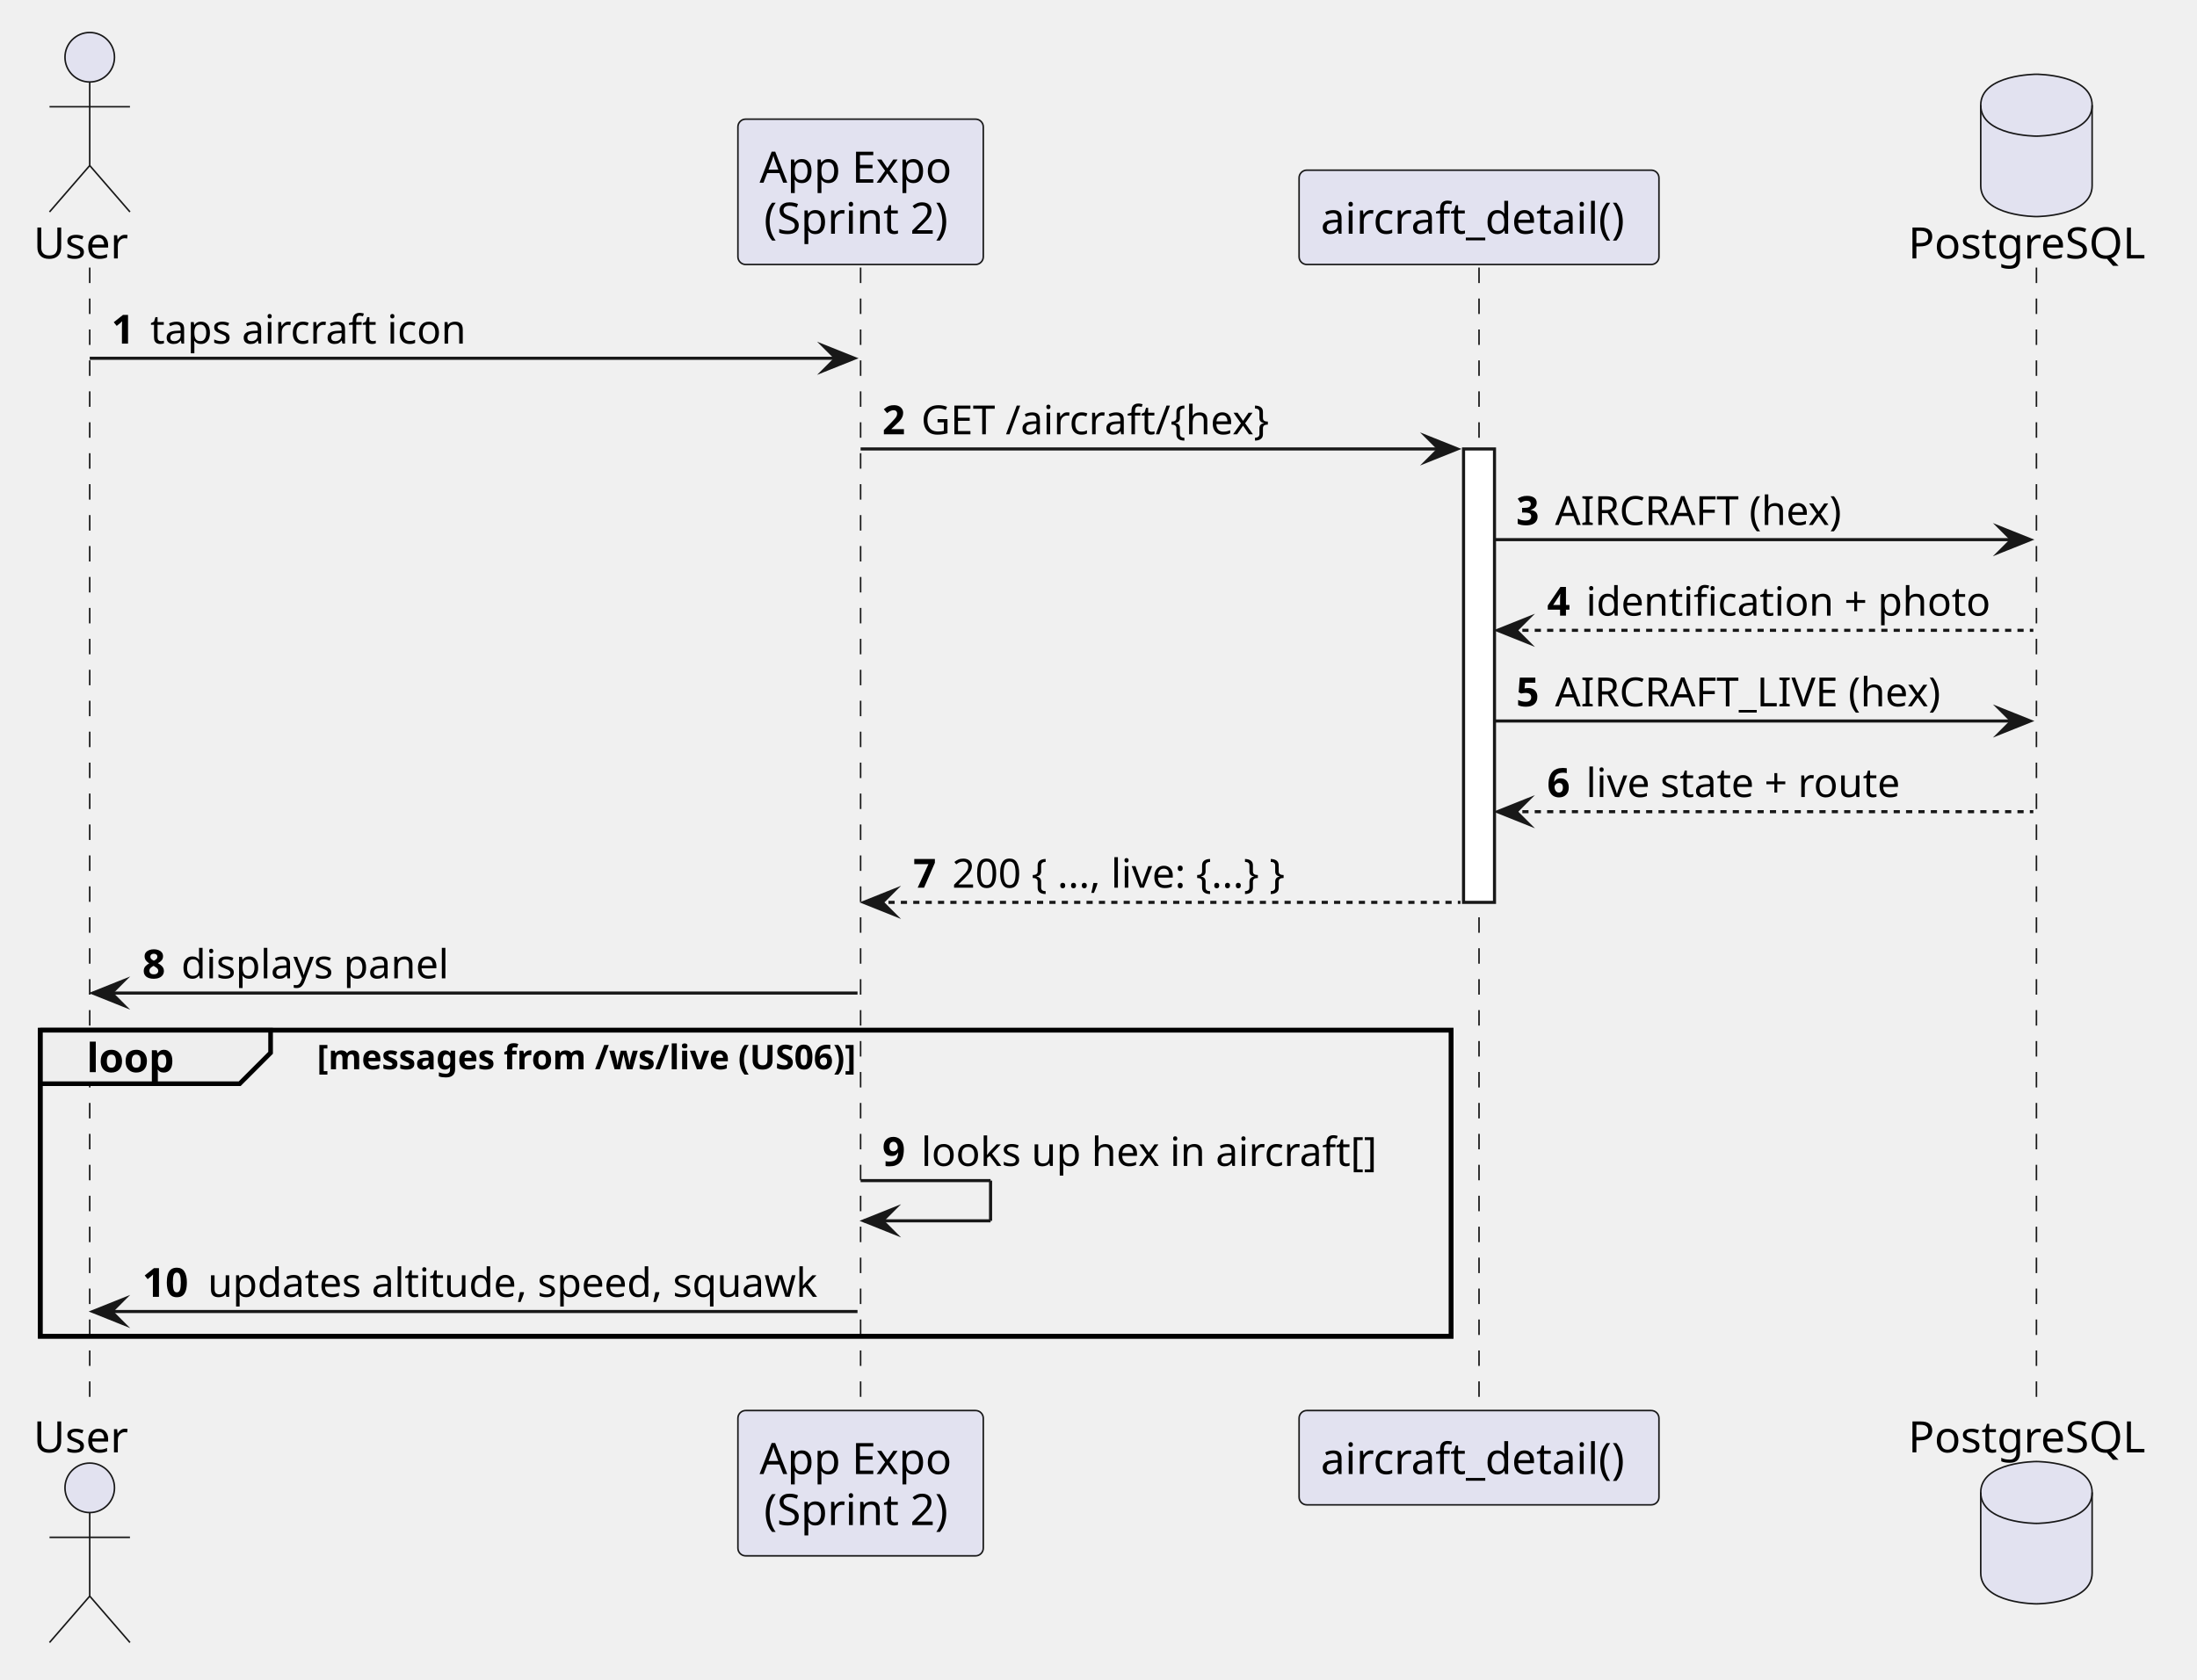
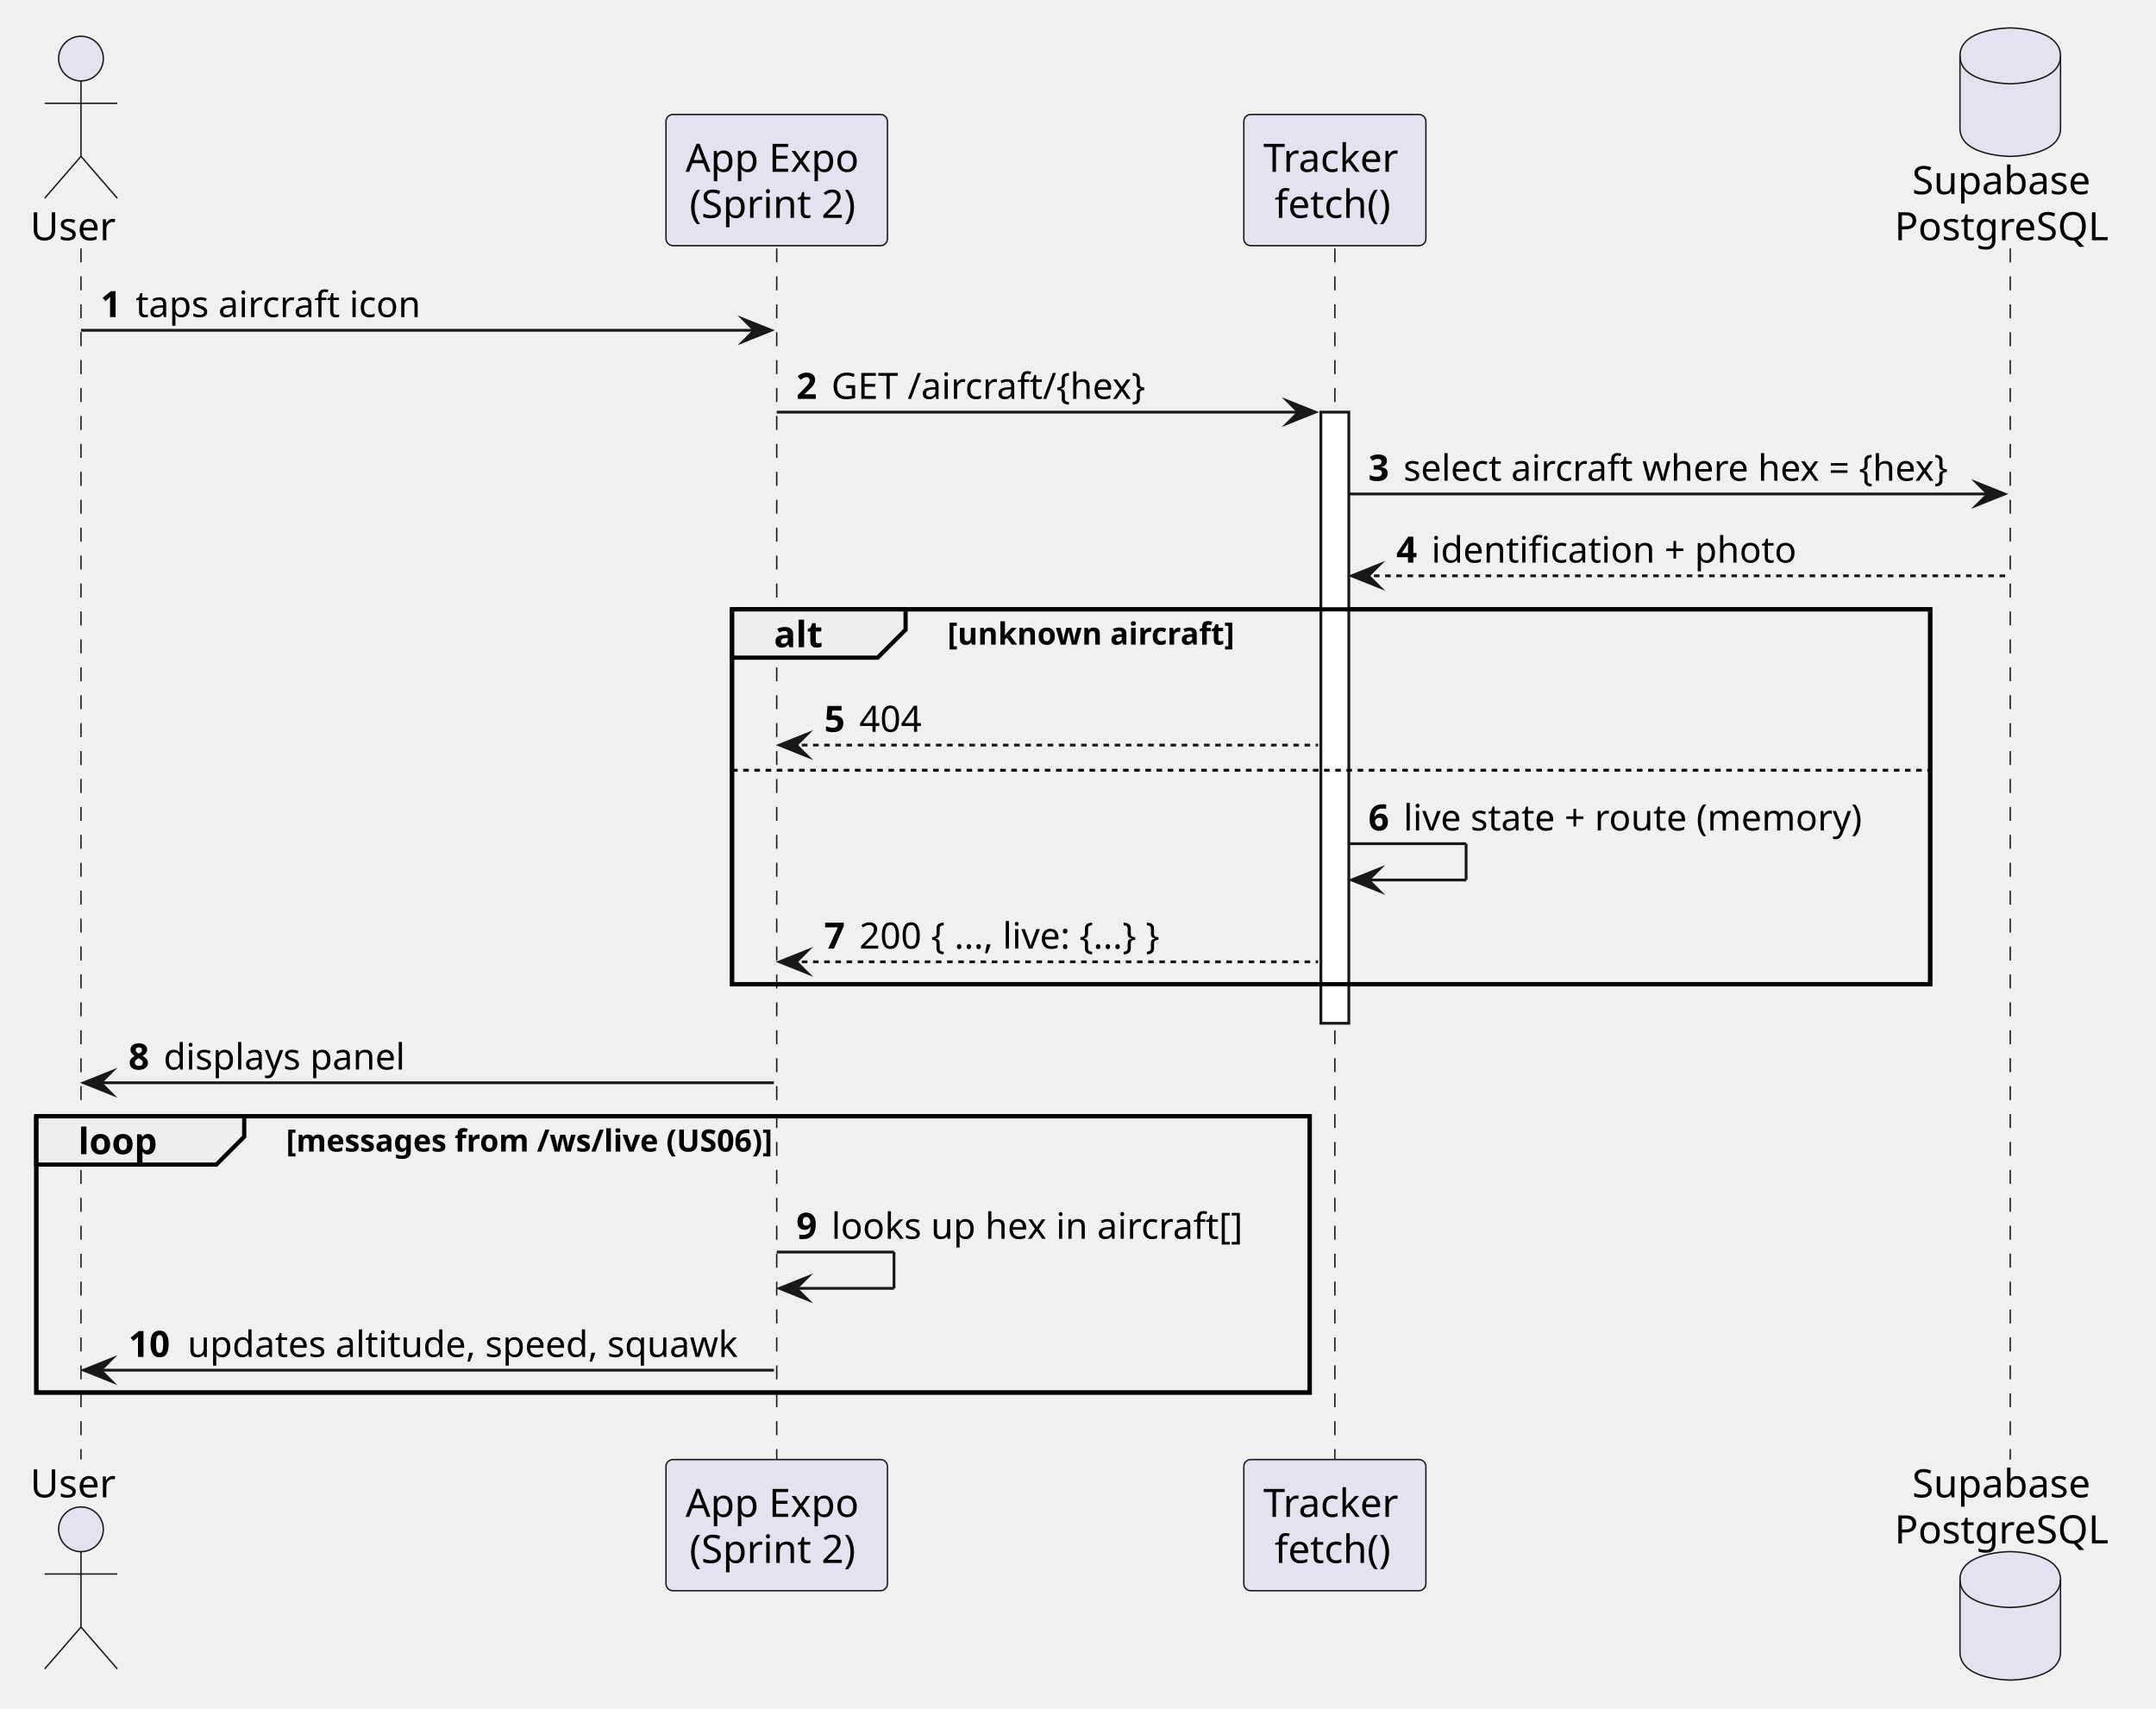
- <svg xmlns="http://www.w3.org/2000/svg" version="1.1" data-diagram-type="SEQUENCE" style="width:710px;height:543px;background:#FFFFFF;" width="710px" height="543px" viewBox="0 0 710 543" zoomAndPan="magnify" preserveAspectRatio="none" contentStyleType="text/css">
+ <svg xmlns="http://www.w3.org/2000/svg" version="1.1" data-diagram-type="SEQUENCE" style="width:772px;height:612px;background:#FFFFFF;" width="772px" height="612px" viewBox="0 0 772 612" zoomAndPan="magnify" preserveAspectRatio="none" contentStyleType="text/css">
  <defs />
  <g font-family="sans-serif" lengthAdjust="spacing">
-     <rect x="13" y="332.973" width="455.973" height="98.932" fill="none" style="stroke:#000;stroke-width:1.5;" />
+     <rect x="262.121" y="218.219" width="429.021" height="134.242" fill="none" style="stroke:#000;stroke-width:1.5;" />
+     <rect x="13" y="399.771" width="455.973" height="98.932" fill="none" style="stroke:#000;stroke-width:1.5;" />
    <g class="participant-lifeline" data-qualified-name="U" data-entity-uid="part1" id="part1-lifeline" data-source-line="2">
      <g>
-         <rect x="25.5" y="86.488" width="8" height="369.416" fill="#000" fill-opacity="0" />
-         <line x1="29" y1="86.488" x2="29" y2="455.904" style="stroke:#181818;stroke-width:0.5;stroke-dasharray:5,5;" />
+         <rect x="25.5" y="88.977" width="8" height="433.727" fill="#000" fill-opacity="0" />
+         <line x1="29" y1="88.977" x2="29" y2="522.703" style="stroke:#181818;stroke-width:0.5;stroke-dasharray:5,5;" />
      </g>
    </g>
    <g class="participant-lifeline" data-qualified-name="App" data-entity-uid="part2" id="part2-lifeline" data-source-line="3">
      <g>
-         <rect x="274.621" y="86.488" width="8" height="369.416" fill="#000" fill-opacity="0" />
-         <line x1="278.121" y1="86.488" x2="278.121" y2="455.904" style="stroke:#181818;stroke-width:0.5;stroke-dasharray:5,5;" />
+         <rect x="274.621" y="88.977" width="8" height="433.727" fill="#000" fill-opacity="0" />
+         <line x1="278.121" y1="88.977" x2="278.121" y2="522.703" style="stroke:#181818;stroke-width:0.5;stroke-dasharray:5,5;" />
      </g>
    </g>
    <g class="participant-lifeline" data-qualified-name="API" data-entity-uid="part3" id="part3-lifeline" data-source-line="4">
      <g>
-         <rect x="474.473" y="86.488" width="8" height="369.416" fill="#000" fill-opacity="0" />
-         <line x1="477.973" y1="86.488" x2="477.973" y2="455.904" style="stroke:#181818;stroke-width:0.5;stroke-dasharray:5,5;" />
+         <rect x="474.473" y="88.977" width="8" height="433.727" fill="#000" fill-opacity="0" />
+         <line x1="477.973" y1="88.977" x2="477.973" y2="522.703" style="stroke:#181818;stroke-width:0.5;stroke-dasharray:5,5;" />
      </g>
    </g>
    <g>
-       <rect x="472.973" y="145.109" width="10" height="146.553" fill="#FFF" style="stroke:#181818;stroke-width:1;" />
+       <rect x="472.973" y="147.598" width="10" height="218.863" fill="#FFF" style="stroke:#181818;stroke-width:1;" />
    </g>
    <g class="participant-lifeline" data-qualified-name="DB" data-entity-uid="part4" id="part4-lifeline" data-source-line="5">
      <g>
-         <rect x="654.611" y="86.488" width="8" height="369.416" fill="#000" fill-opacity="0" />
-         <line x1="658.111" y1="86.488" x2="658.111" y2="455.904" style="stroke:#181818;stroke-width:0.5;stroke-dasharray:5,5;" />
+         <rect x="716.306" y="88.977" width="8" height="433.727" fill="#000" fill-opacity="0" />
+         <line x1="719.806" y1="88.977" x2="719.806" y2="522.703" style="stroke:#181818;stroke-width:0.5;stroke-dasharray:5,5;" />
      </g>
    </g>
    <g class="participant participant-head" data-qualified-name="U" data-entity-uid="part1" id="part1-head" data-source-line="2">
-       <text x="10.817" y="83.535" fill="#000" font-size="14" textLength="30.365">User</text>
-       <ellipse cx="29" cy="18.5" rx="8" ry="8" fill="#E2E2F0" style="stroke:#181818;stroke-width:0.5;" />
-       <path d="M29,26.5 L29,53.5 M16,34.5 L42,34.5 M29,53.5 L16,68.5 M29,53.5 L42,68.5" style="stroke:#181818;stroke-width:0.5;" fill="none" />
+       <text x="10.817" y="86.023" fill="#000" font-size="14" textLength="30.365">User</text>
+       <ellipse cx="29" cy="20.988" rx="8" ry="8" fill="#E2E2F0" style="stroke:#181818;stroke-width:0.5;" />
+       <path d="M29,28.988 L29,55.988 M16,36.988 L42,36.988 M29,55.988 L16,70.988 M29,55.988 L42,70.988" style="stroke:#181818;stroke-width:0.5;" fill="none" />
    </g>
    <g class="participant participant-head" data-qualified-name="App" data-entity-uid="part2" id="part2-head" data-source-line="3">
-       <rect x="238.472" y="38.512" width="79.297" height="46.977" fill="#E2E2F0" style="stroke:#181818;stroke-width:0.5;" rx="2.5" ry="2.5" />
-       <text x="245.472" y="59.047" fill="#000" font-size="14" textLength="65.297">App Expo</text>
-       <text x="246.901" y="75.535" fill="#000" font-size="14" textLength="62.439">(Sprint 2)</text>
+       <rect x="238.472" y="41" width="79.297" height="46.977" fill="#E2E2F0" style="stroke:#181818;stroke-width:0.5;" rx="2.5" ry="2.5" />
+       <text x="245.472" y="61.535" fill="#000" font-size="14" textLength="65.297">App Expo</text>
+       <text x="246.901" y="78.023" fill="#000" font-size="14" textLength="62.439">(Sprint 2)</text>
    </g>
    <g class="participant participant-head" data-qualified-name="API" data-entity-uid="part3" id="part3-head" data-source-line="4">
-       <rect x="419.823" y="55" width="116.3" height="30.488" fill="#E2E2F0" style="stroke:#181818;stroke-width:0.5;" rx="2.5" ry="2.5" />
-       <text x="426.823" y="75.535" fill="#000" font-size="14" textLength="102.3">aircraft_detail()</text>
+       <rect x="445.375" y="41" width="65.194" height="46.977" fill="#E2E2F0" style="stroke:#181818;stroke-width:0.5;" rx="2.5" ry="2.5" />
+       <text x="452.375" y="61.535" fill="#000" font-size="14" textLength="51.194">Tracker</text>
+       <text x="456.398" y="78.023" fill="#000" font-size="14" textLength="43.148">fetch()</text>
    </g>
    <g class="participant participant-head" data-qualified-name="DB" data-entity-uid="part4" id="part4-head" data-source-line="5">
-       <text x="616.687" y="83.535" fill="#000" font-size="14" textLength="76.85">PostgreSQL</text>
-       <path d="M640.111,34 C640.111,24 658.111,24 658.111,24 C658.111,24 676.111,24 676.111,34 L676.111,60 C676.111,70 658.111,70 658.111,70 C658.111,70 640.111,70 640.111,60 L640.111,34" style="stroke:#181818;stroke-width:0.5;" fill="#E2E2F0" />
-       <path d="M640.111,34 C640.111,44 658.111,44 658.111,44 C658.111,44 676.111,44 676.111,34" style="stroke:#181818;stroke-width:0.5;" fill="none" />
+       <text x="684.681" y="69.535" fill="#000" font-size="14" textLength="64.251">Supabase</text>
+       <text x="678.381" y="86.023" fill="#000" font-size="14" textLength="76.85">PostgreSQL</text>
+       <path d="M701.806,20 C701.806,10 719.806,10 719.806,10 C719.806,10 737.806,10 737.806,20 L737.806,46 C737.806,56 719.806,56 719.806,56 C719.806,56 701.806,56 701.806,46 L701.806,20" style="stroke:#181818;stroke-width:0.5;" fill="#E2E2F0" />
+       <path d="M701.806,20 C701.806,30 719.806,30 719.806,30 C719.806,30 737.806,30 737.806,20" style="stroke:#181818;stroke-width:0.5;" fill="none" />
    </g>
    <g class="participant participant-tail" data-qualified-name="U" data-entity-uid="part1" id="part1-tail" data-source-line="2">
-       <text x="10.817" y="469.439" fill="#000" font-size="14" textLength="30.365">User</text>
-       <ellipse cx="29" cy="480.893" rx="8" ry="8" fill="#E2E2F0" style="stroke:#181818;stroke-width:0.5;" />
-       <path d="M29,488.893 L29,515.893 M16,496.893 L42,496.893 M29,515.893 L16,530.893 M29,515.893 L42,530.893" style="stroke:#181818;stroke-width:0.5;" fill="none" />
+       <text x="10.817" y="536.238" fill="#000" font-size="14" textLength="30.365">User</text>
+       <ellipse cx="29" cy="547.691" rx="8" ry="8" fill="#E2E2F0" style="stroke:#181818;stroke-width:0.5;" />
+       <path d="M29,555.691 L29,582.691 M16,563.691 L42,563.691 M29,582.691 L16,597.691 M29,582.691 L42,597.691" style="stroke:#181818;stroke-width:0.5;" fill="none" />
    </g>
    <g class="participant participant-tail" data-qualified-name="App" data-entity-uid="part2" id="part2-tail" data-source-line="3">
-       <rect x="238.472" y="455.904" width="79.297" height="46.977" fill="#E2E2F0" style="stroke:#181818;stroke-width:0.5;" rx="2.5" ry="2.5" />
-       <text x="245.472" y="476.439" fill="#000" font-size="14" textLength="65.297">App Expo</text>
-       <text x="246.901" y="492.928" fill="#000" font-size="14" textLength="62.439">(Sprint 2)</text>
+       <rect x="238.472" y="522.703" width="79.297" height="46.977" fill="#E2E2F0" style="stroke:#181818;stroke-width:0.5;" rx="2.5" ry="2.5" />
+       <text x="245.472" y="543.238" fill="#000" font-size="14" textLength="65.297">App Expo</text>
+       <text x="246.901" y="559.727" fill="#000" font-size="14" textLength="62.439">(Sprint 2)</text>
    </g>
    <g class="participant participant-tail" data-qualified-name="API" data-entity-uid="part3" id="part3-tail" data-source-line="4">
-       <rect x="419.823" y="455.904" width="116.3" height="30.488" fill="#E2E2F0" style="stroke:#181818;stroke-width:0.5;" rx="2.5" ry="2.5" />
-       <text x="426.823" y="476.439" fill="#000" font-size="14" textLength="102.3">aircraft_detail()</text>
+       <rect x="445.375" y="522.703" width="65.194" height="46.977" fill="#E2E2F0" style="stroke:#181818;stroke-width:0.5;" rx="2.5" ry="2.5" />
+       <text x="452.375" y="543.238" fill="#000" font-size="14" textLength="51.194">Tracker</text>
+       <text x="456.398" y="559.727" fill="#000" font-size="14" textLength="43.148">fetch()</text>
    </g>
    <g class="participant participant-tail" data-qualified-name="DB" data-entity-uid="part4" id="part4-tail" data-source-line="5">
-       <text x="616.687" y="469.439" fill="#000" font-size="14" textLength="76.85">PostgreSQL</text>
-       <path d="M640.111,482.393 C640.111,472.393 658.111,472.393 658.111,472.393 C658.111,472.393 676.111,472.393 676.111,482.393 L676.111,508.393 C676.111,518.393 658.111,518.393 658.111,518.393 C658.111,518.393 640.111,518.393 640.111,508.393 L640.111,482.393" style="stroke:#181818;stroke-width:0.5;" fill="#E2E2F0" />
-       <path d="M640.111,482.393 C640.111,492.393 658.111,492.393 658.111,492.393 C658.111,492.393 676.111,492.393 676.111,482.393" style="stroke:#181818;stroke-width:0.5;" fill="none" />
+       <text x="684.681" y="536.238" fill="#000" font-size="14" textLength="64.251">Supabase</text>
+       <text x="678.381" y="552.727" fill="#000" font-size="14" textLength="76.85">PostgreSQL</text>
+       <path d="M701.806,565.68 C701.806,555.68 719.806,555.68 719.806,555.68 C719.806,555.68 737.806,555.68 737.806,565.68 L737.806,591.68 C737.806,601.68 719.806,601.68 719.806,601.68 C719.806,601.68 701.806,601.68 701.806,591.68 L701.806,565.68" style="stroke:#181818;stroke-width:0.5;" fill="#E2E2F0" />
+       <path d="M701.806,565.68 C701.806,575.68 719.806,575.68 719.806,575.68 C719.806,575.68 737.806,575.68 737.806,565.68" style="stroke:#181818;stroke-width:0.5;" fill="none" />
    </g>
    <g class="message" data-entity-1="part1" data-entity-2="part2" id="msg1" data-source-line="7">
-       <polygon points="266.121,111.799,276.121,115.799,266.121,119.799,270.121,115.799" fill="#181818" style="stroke:#181818;stroke-width:1;stroke-linejoin:miter;stroke-miterlimit:10;" />
-       <line x1="29" y1="115.799" x2="272.121" y2="115.799" style="stroke:#181818;stroke-width:1;" />
-       <text x="36" y="111.057" fill="#000" font-size="13" font-weight="700">1</text>
-       <text x="48.576" y="111.057" fill="#000" font-size="13" textLength="106.603">taps aircraft icon</text>
+       <polygon points="266.121,114.287,276.121,118.287,266.121,122.287,270.121,118.287" fill="#181818" style="stroke:#181818;stroke-width:1;stroke-linejoin:miter;stroke-miterlimit:10;" />
+       <line x1="29" y1="118.287" x2="272.121" y2="118.287" style="stroke:#181818;stroke-width:1;" />
+       <text x="36" y="113.545" fill="#000" font-size="13" font-weight="700">1</text>
+       <text x="48.576" y="113.545" fill="#000" font-size="13" textLength="106.603">taps aircraft icon</text>
    </g>
    <g class="message" data-entity-1="part2" data-entity-2="part3" id="msg2" data-source-line="8">
-       <polygon points="460.973,141.109,470.973,145.109,460.973,149.109,464.973,145.109" fill="#181818" style="stroke:#181818;stroke-width:1;stroke-linejoin:miter;stroke-miterlimit:10;" />
-       <line x1="278.121" y1="145.109" x2="466.973" y2="145.109" style="stroke:#181818;stroke-width:1;" />
-       <text x="285.121" y="140.367" fill="#000" font-size="13" font-weight="700">2</text>
-       <text x="297.696" y="140.367" fill="#000" font-size="13" textLength="119.203">GET /aircraft/{hex}</text>
+       <polygon points="460.973,143.598,470.973,147.598,460.973,151.598,464.973,147.598" fill="#181818" style="stroke:#181818;stroke-width:1;stroke-linejoin:miter;stroke-miterlimit:10;" />
+       <line x1="278.121" y1="147.598" x2="466.973" y2="147.598" style="stroke:#181818;stroke-width:1;" />
+       <text x="285.121" y="142.855" fill="#000" font-size="13" font-weight="700">2</text>
+       <text x="297.696" y="142.855" fill="#000" font-size="13" textLength="119.203">GET /aircraft/{hex}</text>
    </g>
    <g class="message" data-entity-1="part3" data-entity-2="part4" id="msg3" data-source-line="10">
-       <polygon points="646.111,170.42,656.111,174.42,646.111,178.42,650.111,174.42" fill="#181818" style="stroke:#181818;stroke-width:1;stroke-linejoin:miter;stroke-miterlimit:10;" />
-       <line x1="482.973" y1="174.42" x2="652.111" y2="174.42" style="stroke:#181818;stroke-width:1;" />
-       <text x="489.973" y="169.678" fill="#000" font-size="13" font-weight="700">3</text>
-       <text x="502.548" y="169.678" fill="#000" font-size="13" textLength="98.16">AIRCRAFT (hex)</text>
+       <polygon points="707.806,172.908,717.806,176.908,707.806,180.908,711.806,176.908" fill="#181818" style="stroke:#181818;stroke-width:1;stroke-linejoin:miter;stroke-miterlimit:10;" />
+       <line x1="482.973" y1="176.908" x2="713.806" y2="176.908" style="stroke:#181818;stroke-width:1;" />
+       <text x="489.973" y="172.166" fill="#000" font-size="13" font-weight="700">3</text>
+       <text x="502.548" y="172.166" fill="#000" font-size="13" textLength="205.258">select aircraft where hex = {hex}</text>
    </g>
    <g class="message" data-entity-1="part4" data-entity-2="part3" id="msg4" data-source-line="11">
-       <polygon points="493.973,199.73,483.973,203.73,493.973,207.73,489.973,203.73" fill="#181818" style="stroke:#181818;stroke-width:1;stroke-linejoin:miter;stroke-miterlimit:10;" />
-       <line x1="487.973" y1="203.73" x2="657.111" y2="203.73" style="stroke:#181818;stroke-width:1;stroke-dasharray:2,2;" />
-       <text x="499.973" y="198.988" fill="#000" font-size="13" font-weight="700">4</text>
-       <text x="512.548" y="198.988" fill="#000" font-size="13" textLength="138.563">identification + photo</text>
+       <polygon points="493.973,202.219,483.973,206.219,493.973,210.219,489.973,206.219" fill="#181818" style="stroke:#181818;stroke-width:1;stroke-linejoin:miter;stroke-miterlimit:10;" />
+       <line x1="487.973" y1="206.219" x2="718.806" y2="206.219" style="stroke:#181818;stroke-width:1;stroke-dasharray:2,2;" />
+       <text x="499.973" y="201.477" fill="#000" font-size="13" font-weight="700">4</text>
+       <text x="512.548" y="201.477" fill="#000" font-size="13" textLength="138.563">identification + photo</text>
    </g>
-     <g class="message" data-entity-1="part3" data-entity-2="part4" id="msg5" data-source-line="12">
-       <polygon points="646.111,229.041,656.111,233.041,646.111,237.041,650.111,233.041" fill="#181818" style="stroke:#181818;stroke-width:1;stroke-linejoin:miter;stroke-miterlimit:10;" />
-       <line x1="482.973" y1="233.041" x2="652.111" y2="233.041" style="stroke:#181818;stroke-width:1;" />
-       <text x="489.973" y="228.299" fill="#000" font-size="13" font-weight="700">5</text>
-       <text x="502.548" y="228.299" fill="#000" font-size="13" textLength="130.882">AIRCRAFT_LIVE (hex)</text>
+     <path d="M262.121,218.219 L324.259,218.219 L324.259,225.529 L314.259,235.529 L262.121,235.529 L262.121,218.219" style="stroke:#000;stroke-width:1.5;" fill="#EEE" />
+     <rect x="262.121" y="218.219" width="429.021" height="134.242" fill="none" style="stroke:#000;stroke-width:1.5;" />
+     <text x="277.121" y="231.787" fill="#000" font-size="13" textLength="17.139" font-weight="700">alt</text>
+     <text x="339.259" y="230.854" fill="#000" font-size="11" textLength="105.537" font-weight="700">[unknown aircraft]</text>
+     <g class="message" data-entity-1="part3" data-entity-2="part2" id="msg5" data-source-line="13">
+       <polygon points="289.121,262.84,279.121,266.84,289.121,270.84,285.121,266.84" fill="#181818" style="stroke:#181818;stroke-width:1;stroke-linejoin:miter;stroke-miterlimit:10;" />
+       <line x1="283.121" y1="266.84" x2="471.973" y2="266.84" style="stroke:#181818;stroke-width:1;stroke-dasharray:2,2;" />
+       <text x="295.121" y="262.098" fill="#000" font-size="13" font-weight="700">5</text>
+       <text x="307.696" y="262.098" fill="#000" font-size="13" textLength="24.661">404</text>
    </g>
-     <g class="message" data-entity-1="part4" data-entity-2="part3" id="msg6" data-source-line="13">
-       <polygon points="493.973,258.352,483.973,262.352,493.973,266.352,489.973,262.352" fill="#181818" style="stroke:#181818;stroke-width:1;stroke-linejoin:miter;stroke-miterlimit:10;" />
-       <line x1="487.973" y1="262.352" x2="657.111" y2="262.352" style="stroke:#181818;stroke-width:1;stroke-dasharray:2,2;" />
-       <text x="499.973" y="257.609" fill="#000" font-size="13" font-weight="700">6</text>
-       <text x="512.548" y="257.609" fill="#000" font-size="13" textLength="108.412">live state + route</text>
+     <line x1="262.121" y1="275.84" x2="691.141" y2="275.84" style="stroke:#000;stroke-width:1;stroke-dasharray:2,2;" />
+     <g class="message" data-entity-1="part3" data-entity-2="part3" id="msg6" data-source-line="15">
+       <line x1="482.973" y1="302.15" x2="524.973" y2="302.15" style="stroke:#181818;stroke-width:1;" />
+       <line x1="524.973" y1="302.15" x2="524.973" y2="315.15" style="stroke:#181818;stroke-width:1;" />
+       <line x1="483.973" y1="315.15" x2="524.973" y2="315.15" style="stroke:#181818;stroke-width:1;" />
+       <polygon points="493.973,311.15,483.973,315.15,493.973,319.15,489.973,315.15" fill="#181818" style="stroke:#181818;stroke-width:1;stroke-linejoin:miter;stroke-miterlimit:10;" />
+       <text x="489.973" y="297.408" fill="#000" font-size="13" font-weight="700">6</text>
+       <text x="502.548" y="297.408" fill="#000" font-size="13" textLength="172.593">live state + route (memory)</text>
    </g>
-     <g class="message" data-entity-1="part3" data-entity-2="part2" id="msg7" data-source-line="14">
-       <polygon points="289.121,287.662,279.121,291.662,289.121,295.662,285.121,291.662" fill="#181818" style="stroke:#181818;stroke-width:1;stroke-linejoin:miter;stroke-miterlimit:10;" />
-       <line x1="283.121" y1="291.662" x2="471.973" y2="291.662" style="stroke:#181818;stroke-width:1;stroke-dasharray:2,2;" />
-       <text x="295.121" y="286.92" fill="#000" font-size="13" font-weight="700">7</text>
-       <text x="307.696" y="286.92" fill="#000" font-size="13" textLength="116.53">200 { ..., live: {...} }</text>
+     <g class="message" data-entity-1="part3" data-entity-2="part2" id="msg7" data-source-line="16">
+       <polygon points="289.121,340.461,279.121,344.461,289.121,348.461,285.121,344.461" fill="#181818" style="stroke:#181818;stroke-width:1;stroke-linejoin:miter;stroke-miterlimit:10;" />
+       <line x1="283.121" y1="344.461" x2="471.973" y2="344.461" style="stroke:#181818;stroke-width:1;stroke-dasharray:2,2;" />
+       <text x="295.121" y="339.719" fill="#000" font-size="13" font-weight="700">7</text>
+       <text x="307.696" y="339.719" fill="#000" font-size="13" textLength="116.53">200 { ..., live: {...} }</text>
    </g>
-     <g class="message" data-entity-1="part2" data-entity-2="part1" id="msg8" data-source-line="16">
-       <polygon points="40,316.973,30,320.973,40,324.973,36,320.973" fill="#181818" style="stroke:#181818;stroke-width:1;stroke-linejoin:miter;stroke-miterlimit:10;" />
-       <line x1="34" y1="320.973" x2="277.121" y2="320.973" style="stroke:#181818;stroke-width:1;" />
-       <text x="46" y="316.23" fill="#000" font-size="13" font-weight="700">8</text>
-       <text x="58.576" y="316.23" fill="#000" font-size="13" textLength="89.648">displays panel</text>
+     <g class="message" data-entity-1="part2" data-entity-2="part1" id="msg8" data-source-line="19">
+       <polygon points="40,383.771,30,387.771,40,391.771,36,387.771" fill="#181818" style="stroke:#181818;stroke-width:1;stroke-linejoin:miter;stroke-miterlimit:10;" />
+       <line x1="34" y1="387.771" x2="277.121" y2="387.771" style="stroke:#181818;stroke-width:1;" />
+       <text x="46" y="383.029" fill="#000" font-size="13" font-weight="700">8</text>
+       <text x="58.576" y="383.029" fill="#000" font-size="13" textLength="89.648">displays panel</text>
    </g>
-     <path d="M13,332.973 L87.447,332.973 L87.447,340.283 L77.447,350.283 L13,350.283 L13,332.973" style="stroke:#000;stroke-width:1.5;" fill="#EEE" />
-     <rect x="13" y="332.973" width="455.973" height="98.932" fill="none" style="stroke:#000;stroke-width:1.5;" />
-     <text x="28" y="346.541" fill="#000" font-size="13" textLength="29.447" font-weight="700">loop</text>
-     <text x="102.447" y="345.607" fill="#000" font-size="11" textLength="187.548" font-weight="700">[messages from /ws/live (US06)]</text>
-     <g class="message" data-entity-1="part2" data-entity-2="part2" id="msg9" data-source-line="18">
-       <line x1="278.121" y1="381.594" x2="320.121" y2="381.594" style="stroke:#181818;stroke-width:1;" />
-       <line x1="320.121" y1="381.594" x2="320.121" y2="394.594" style="stroke:#181818;stroke-width:1;" />
-       <line x1="279.121" y1="394.594" x2="320.121" y2="394.594" style="stroke:#181818;stroke-width:1;" />
-       <polygon points="289.121,390.594,279.121,394.594,289.121,398.594,285.121,394.594" fill="#181818" style="stroke:#181818;stroke-width:1;stroke-linejoin:miter;stroke-miterlimit:10;" />
-       <text x="285.121" y="376.852" fill="#000" font-size="13" font-weight="700">9</text>
-       <text x="297.696" y="376.852" fill="#000" font-size="13" textLength="155.276">looks up hex in aircraft[]</text>
+     <path d="M13,399.771 L87.447,399.771 L87.447,407.082 L77.447,417.082 L13,417.082 L13,399.771" style="stroke:#000;stroke-width:1.5;" fill="#EEE" />
+     <rect x="13" y="399.771" width="455.973" height="98.932" fill="none" style="stroke:#000;stroke-width:1.5;" />
+     <text x="28" y="413.34" fill="#000" font-size="13" textLength="29.447" font-weight="700">loop</text>
+     <text x="102.447" y="412.406" fill="#000" font-size="11" textLength="187.548" font-weight="700">[messages from /ws/live (US06)]</text>
+     <g class="message" data-entity-1="part2" data-entity-2="part2" id="msg9" data-source-line="21">
+       <line x1="278.121" y1="448.393" x2="320.121" y2="448.393" style="stroke:#181818;stroke-width:1;" />
+       <line x1="320.121" y1="448.393" x2="320.121" y2="461.393" style="stroke:#181818;stroke-width:1;" />
+       <line x1="279.121" y1="461.393" x2="320.121" y2="461.393" style="stroke:#181818;stroke-width:1;" />
+       <polygon points="289.121,457.393,279.121,461.393,289.121,465.393,285.121,461.393" fill="#181818" style="stroke:#181818;stroke-width:1;stroke-linejoin:miter;stroke-miterlimit:10;" />
+       <text x="285.121" y="443.65" fill="#000" font-size="13" font-weight="700">9</text>
+       <text x="297.696" y="443.65" fill="#000" font-size="13" textLength="155.276">looks up hex in aircraft[]</text>
    </g>
-     <g class="message" data-entity-1="part2" data-entity-2="part1" id="msg10" data-source-line="19">
-       <polygon points="40,419.904,30,423.904,40,427.904,36,423.904" fill="#181818" style="stroke:#181818;stroke-width:1;stroke-linejoin:miter;stroke-miterlimit:10;" />
-       <line x1="34" y1="423.904" x2="277.121" y2="423.904" style="stroke:#181818;stroke-width:1;" />
-       <text x="46" y="419.162" fill="#000" font-size="13" textLength="17.151" font-weight="700">10</text>
-       <text x="67.151" y="419.162" fill="#000" font-size="13" textLength="203.969">updates altitude, speed, squawk</text>
+     <g class="message" data-entity-1="part2" data-entity-2="part1" id="msg10" data-source-line="22">
+       <polygon points="40,486.703,30,490.703,40,494.703,36,490.703" fill="#181818" style="stroke:#181818;stroke-width:1;stroke-linejoin:miter;stroke-miterlimit:10;" />
+       <line x1="34" y1="490.703" x2="277.121" y2="490.703" style="stroke:#181818;stroke-width:1;" />
+       <text x="46" y="485.961" fill="#000" font-size="13" textLength="17.151" font-weight="700">10</text>
+       <text x="67.151" y="485.961" fill="#000" font-size="13" textLength="203.969">updates altitude, speed, squawk</text>
    </g>
  </g>
</svg>
